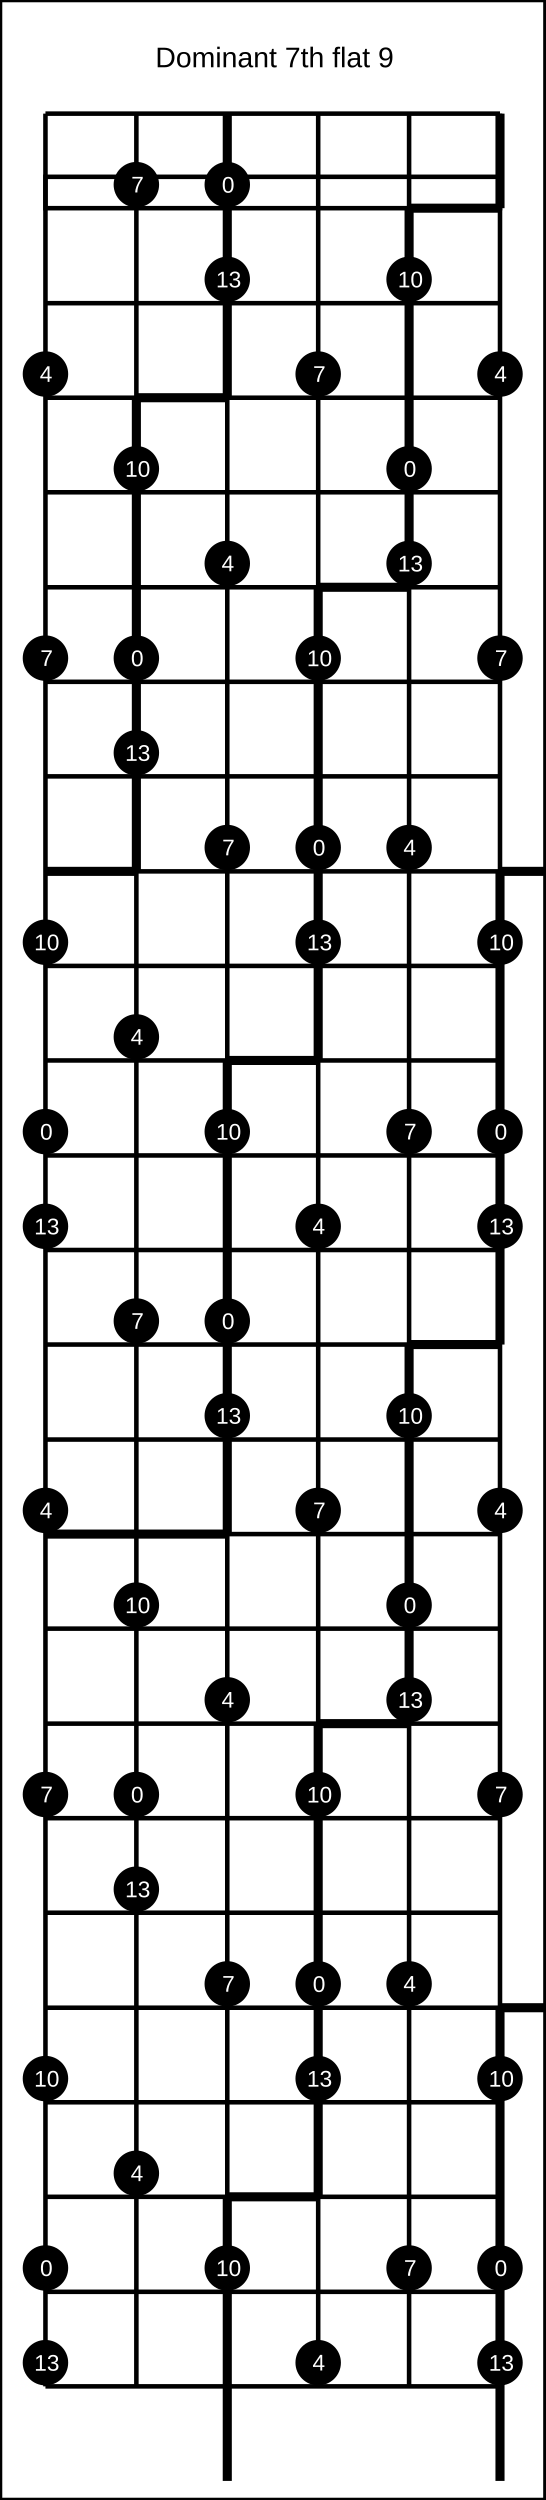
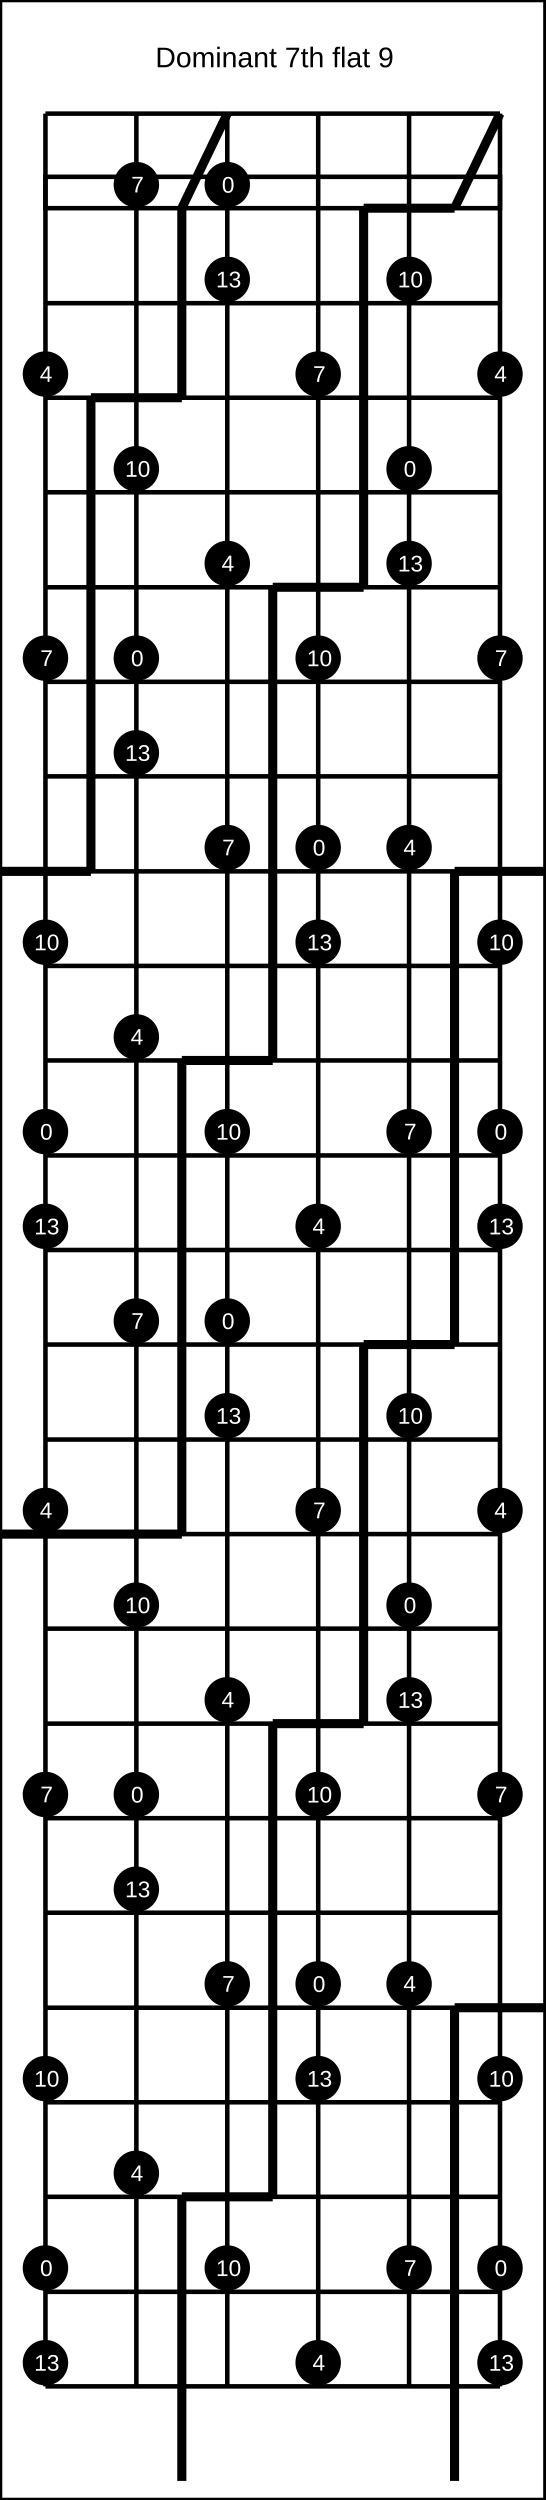
<svg xmlns="http://www.w3.org/2000/svg" xmlns:xlink="http://www.w3.org/1999/xlink" width="240pt" height="1100pt" viewBox="0 0 240 1100" version="1.1">
  <defs>
    <g>
      <symbol overflow="visible" id="glyph0-0">
        <path style="stroke:none;" d="M 1.25 -8.594 L 8.125 -8.594 L 8.125 0 L 1.25 0 Z M 1.719 -8.141 L 1.719 -0.469 L 7.656 -0.469 L 7.656 -8.141 Z M 1.719 -8.141 " />
      </symbol>
      <symbol overflow="visible" id="glyph0-1">
        <path style="stroke:none;" d="M 8.422 -4.391 C 8.422 -3.504 8.25 -2.727 7.906 -2.062 C 7.562 -1.395 7.07 -0.883 6.438 -0.531 C 5.801 -0.176 5.066 0 4.234 0 L 1.031 0 L 1.031 -8.594 L 3.875 -8.594 C 5.332 -8.594 6.453 -8.227 7.234 -7.5 C 8.023 -6.77 8.422 -5.734 8.422 -4.391 Z M 7.25 -4.391 C 7.25 -5.453 6.957 -6.266 6.375 -6.828 C 5.789 -7.391 4.945 -7.672 3.844 -7.672 L 2.188 -7.672 L 2.188 -0.938 L 4.109 -0.938 C 4.734 -0.938 5.285 -1.07 5.766 -1.344 C 6.242 -1.625 6.609 -2.023 6.859 -2.547 C 7.117 -3.066 7.25 -3.68 7.25 -4.391 Z M 7.25 -4.391 " />
      </symbol>
      <symbol overflow="visible" id="glyph0-2">
        <path style="stroke:none;" d="M 6.422 -3.312 C 6.422 -2.156 6.164 -1.289 5.656 -0.719 C 5.156 -0.156 4.422 0.125 3.453 0.125 C 2.484 0.125 1.754 -0.164 1.266 -0.75 C 0.773 -1.344 0.531 -2.195 0.531 -3.312 C 0.531 -5.582 1.516 -6.719 3.484 -6.719 C 4.492 -6.719 5.234 -6.441 5.703 -5.891 C 6.18 -5.336 6.422 -4.477 6.422 -3.312 Z M 5.281 -3.312 C 5.281 -4.219 5.145 -4.879 4.875 -5.297 C 4.602 -5.711 4.145 -5.922 3.5 -5.922 C 2.863 -5.922 2.398 -5.707 2.109 -5.281 C 1.816 -4.863 1.672 -4.207 1.672 -3.312 C 1.672 -2.438 1.812 -1.781 2.094 -1.344 C 2.383 -0.906 2.832 -0.688 3.438 -0.688 C 4.094 -0.688 4.562 -0.895 4.844 -1.312 C 5.133 -1.738 5.281 -2.406 5.281 -3.312 Z M 5.281 -3.312 " />
      </symbol>
      <symbol overflow="visible" id="glyph0-3">
        <path style="stroke:none;" d="M 4.688 0 L 4.688 -4.188 C 4.688 -4.82 4.598 -5.258 4.422 -5.5 C 4.242 -5.75 3.93 -5.875 3.484 -5.875 C 3.016 -5.875 2.641 -5.691 2.359 -5.328 C 2.086 -4.973 1.953 -4.473 1.953 -3.828 L 1.953 0 L 0.859 0 L 0.859 -5.188 C 0.859 -5.957 0.848 -6.43 0.828 -6.609 L 1.875 -6.609 C 1.875 -6.586 1.875 -6.531 1.875 -6.438 C 1.883 -6.352 1.891 -6.25 1.891 -6.125 C 1.898 -6.008 1.91 -5.789 1.922 -5.469 L 1.938 -5.469 C 2.164 -5.938 2.43 -6.258 2.734 -6.438 C 3.047 -6.625 3.422 -6.719 3.859 -6.719 C 4.359 -6.719 4.754 -6.617 5.047 -6.422 C 5.336 -6.223 5.539 -5.906 5.656 -5.469 L 5.672 -5.469 C 5.898 -5.914 6.176 -6.234 6.5 -6.422 C 6.82 -6.617 7.211 -6.719 7.672 -6.719 C 8.336 -6.719 8.82 -6.535 9.125 -6.172 C 9.438 -5.816 9.594 -5.227 9.594 -4.406 L 9.594 0 L 8.5 0 L 8.5 -4.188 C 8.5 -4.82 8.41 -5.258 8.234 -5.5 C 8.066 -5.75 7.754 -5.875 7.297 -5.875 C 6.816 -5.875 6.441 -5.695 6.172 -5.344 C 5.91 -4.988 5.781 -4.484 5.781 -3.828 L 5.781 0 Z M 4.688 0 " />
      </symbol>
      <symbol overflow="visible" id="glyph0-4">
        <path style="stroke:none;" d="M 0.844 -8.016 L 0.844 -9.062 L 1.938 -9.062 L 1.938 -8.016 Z M 0.844 0 L 0.844 -6.609 L 1.938 -6.609 L 1.938 0 Z M 0.844 0 " />
      </symbol>
      <symbol overflow="visible" id="glyph0-5">
        <path style="stroke:none;" d="M 5.031 0 L 5.031 -4.188 C 5.031 -4.625 4.988 -4.961 4.906 -5.203 C 4.82 -5.441 4.688 -5.613 4.5 -5.719 C 4.312 -5.82 4.035 -5.875 3.672 -5.875 C 3.141 -5.875 2.723 -5.691 2.422 -5.328 C 2.117 -4.973 1.969 -4.473 1.969 -3.828 L 1.969 0 L 0.859 0 L 0.859 -5.188 C 0.859 -5.957 0.848 -6.43 0.828 -6.609 L 1.875 -6.609 C 1.875 -6.586 1.875 -6.531 1.875 -6.438 C 1.883 -6.352 1.891 -6.25 1.891 -6.125 C 1.898 -6.008 1.91 -5.789 1.922 -5.469 L 1.938 -5.469 C 2.188 -5.926 2.477 -6.25 2.812 -6.438 C 3.145 -6.625 3.555 -6.719 4.047 -6.719 C 4.773 -6.719 5.305 -6.535 5.641 -6.172 C 5.973 -5.816 6.141 -5.227 6.141 -4.406 L 6.141 0 Z M 5.031 0 " />
      </symbol>
      <symbol overflow="visible" id="glyph0-6">
        <path style="stroke:none;" d="M 2.531 0.125 C 1.863 0.125 1.363 -0.047 1.031 -0.391 C 0.695 -0.742 0.531 -1.227 0.531 -1.844 C 0.531 -2.531 0.754 -3.055 1.203 -3.422 C 1.648 -3.785 2.375 -3.977 3.375 -4 L 4.859 -4.031 L 4.859 -4.391 C 4.859 -4.922 4.742 -5.301 4.516 -5.531 C 4.297 -5.77 3.941 -5.891 3.453 -5.891 C 2.953 -5.891 2.586 -5.805 2.359 -5.641 C 2.141 -5.473 2.008 -5.207 1.969 -4.844 L 0.828 -4.938 C 1.016 -6.125 1.895 -6.719 3.469 -6.719 C 4.301 -6.719 4.926 -6.523 5.344 -6.141 C 5.758 -5.766 5.969 -5.219 5.969 -4.5 L 5.969 -1.656 C 5.969 -1.332 6.008 -1.086 6.094 -0.922 C 6.188 -0.754 6.352 -0.672 6.594 -0.672 C 6.695 -0.672 6.816 -0.688 6.953 -0.719 L 6.953 -0.031 C 6.672 0.031 6.391 0.062 6.109 0.062 C 5.703 0.062 5.406 -0.039 5.219 -0.25 C 5.031 -0.469 4.926 -0.805 4.906 -1.266 L 4.859 -1.266 C 4.578 -0.754 4.25 -0.395 3.875 -0.188 C 3.508 0.02 3.062 0.125 2.531 0.125 Z M 2.781 -0.703 C 3.176 -0.703 3.531 -0.789 3.844 -0.969 C 4.164 -1.156 4.414 -1.406 4.594 -1.719 C 4.77 -2.039 4.859 -2.375 4.859 -2.719 L 4.859 -3.266 L 3.656 -3.234 C 3.145 -3.223 2.754 -3.172 2.484 -3.078 C 2.223 -2.984 2.02 -2.832 1.875 -2.625 C 1.727 -2.414 1.656 -2.148 1.656 -1.828 C 1.656 -1.461 1.75 -1.18 1.938 -0.984 C 2.133 -0.797 2.414 -0.703 2.781 -0.703 Z M 2.781 -0.703 " />
      </symbol>
      <symbol overflow="visible" id="glyph0-7">
        <path style="stroke:none;" d="M 3.375 -0.047 C 3.02 0.047 2.648 0.094 2.266 0.094 C 1.391 0.094 0.953 -0.398 0.953 -1.391 L 0.953 -5.797 L 0.188 -5.797 L 0.188 -6.609 L 1 -6.609 L 1.312 -8.078 L 2.047 -8.078 L 2.047 -6.609 L 3.266 -6.609 L 3.266 -5.797 L 2.047 -5.797 L 2.047 -1.641 C 2.047 -1.316 2.098 -1.094 2.203 -0.969 C 2.305 -0.844 2.488 -0.781 2.75 -0.781 C 2.895 -0.781 3.102 -0.805 3.375 -0.859 Z M 3.375 -0.047 " />
      </symbol>
      <symbol overflow="visible" id="glyph0-8">
        <path style="stroke:none;" d="" />
      </symbol>
      <symbol overflow="visible" id="glyph0-9">
        <path style="stroke:none;" d="M 6.328 -7.703 C 5.441 -6.359 4.816 -5.305 4.453 -4.547 C 4.098 -3.785 3.828 -3.035 3.641 -2.297 C 3.461 -1.555 3.375 -0.789 3.375 0 L 2.234 0 C 2.234 -1.094 2.461 -2.25 2.922 -3.469 C 3.391 -4.688 4.172 -6.086 5.266 -7.672 L 0.641 -7.672 L 0.641 -8.594 L 6.328 -8.594 Z M 6.328 -7.703 " />
      </symbol>
      <symbol overflow="visible" id="glyph0-10">
        <path style="stroke:none;" d="M 1.938 -5.469 C 2.164 -5.906 2.445 -6.223 2.781 -6.422 C 3.113 -6.617 3.535 -6.719 4.047 -6.719 C 4.766 -6.719 5.289 -6.539 5.625 -6.188 C 5.969 -5.832 6.141 -5.238 6.141 -4.406 L 6.141 0 L 5.031 0 L 5.031 -4.188 C 5.031 -4.656 4.988 -5 4.906 -5.219 C 4.82 -5.445 4.68 -5.613 4.484 -5.719 C 4.285 -5.82 4.016 -5.875 3.672 -5.875 C 3.16 -5.875 2.75 -5.691 2.438 -5.328 C 2.125 -4.973 1.969 -4.492 1.969 -3.891 L 1.969 0 L 0.859 0 L 0.859 -9.062 L 1.969 -9.062 L 1.969 -6.703 C 1.969 -6.453 1.957 -6.191 1.938 -5.922 C 1.926 -5.66 1.922 -5.508 1.922 -5.469 Z M 1.938 -5.469 " />
      </symbol>
      <symbol overflow="visible" id="glyph0-11">
        <path style="stroke:none;" d="M 2.203 -5.797 L 2.203 0 L 1.109 0 L 1.109 -5.797 L 0.172 -5.797 L 0.172 -6.609 L 1.109 -6.609 L 1.109 -7.344 C 1.109 -7.945 1.238 -8.379 1.5 -8.641 C 1.758 -8.91 2.164 -9.047 2.719 -9.047 C 3.02 -9.047 3.273 -9.02 3.484 -8.969 L 3.484 -8.141 C 3.305 -8.172 3.145 -8.188 3 -8.188 C 2.719 -8.188 2.516 -8.113 2.391 -7.969 C 2.266 -7.82 2.203 -7.566 2.203 -7.203 L 2.203 -6.609 L 3.484 -6.609 L 3.484 -5.797 Z M 2.203 -5.797 " />
      </symbol>
      <symbol overflow="visible" id="glyph0-12">
        <path style="stroke:none;" d="M 0.844 0 L 0.844 -9.062 L 1.938 -9.062 L 1.938 0 Z M 0.844 0 " />
      </symbol>
      <symbol overflow="visible" id="glyph0-13">
        <path style="stroke:none;" d="M 6.359 -4.469 C 6.359 -3 6.086 -1.863 5.547 -1.062 C 5.016 -0.27 4.25 0.125 3.25 0.125 C 2.57 0.125 2.031 -0.016 1.625 -0.297 C 1.227 -0.578 0.941 -1.035 0.766 -1.672 L 1.812 -1.844 C 2.031 -1.125 2.516 -0.766 3.266 -0.766 C 3.898 -0.766 4.391 -1.055 4.734 -1.641 C 5.078 -2.223 5.258 -3.062 5.281 -4.156 C 5.113 -3.781 4.832 -3.484 4.438 -3.266 C 4.039 -3.047 3.609 -2.938 3.141 -2.938 C 2.367 -2.938 1.75 -3.195 1.281 -3.719 C 0.82 -4.25 0.594 -4.953 0.594 -5.828 C 0.594 -6.734 0.844 -7.441 1.344 -7.953 C 1.844 -8.473 2.547 -8.734 3.453 -8.734 C 4.41 -8.734 5.133 -8.379 5.625 -7.672 C 6.113 -6.961 6.359 -5.895 6.359 -4.469 Z M 5.156 -5.531 C 5.156 -6.227 5 -6.785 4.688 -7.203 C 4.375 -7.629 3.945 -7.844 3.406 -7.844 C 2.883 -7.844 2.469 -7.66 2.156 -7.297 C 1.852 -6.93 1.703 -6.441 1.703 -5.828 C 1.703 -5.203 1.852 -4.707 2.156 -4.344 C 2.469 -3.977 2.883 -3.797 3.406 -3.797 C 3.719 -3.797 4.008 -3.867 4.281 -4.016 C 4.551 -4.16 4.766 -4.363 4.922 -4.625 C 5.078 -4.895 5.156 -5.195 5.156 -5.531 Z M 5.156 -5.531 " />
      </symbol>
      <symbol overflow="visible" id="glyph1-0">
        <path style="stroke:none;" d="M 1 -6.875 L 6.5 -6.875 L 6.5 0 L 1 0 Z M 1.375 -6.516 L 1.375 -0.375 L 6.125 -0.375 L 6.125 -6.516 Z M 1.375 -6.516 " />
      </symbol>
      <symbol overflow="visible" id="glyph1-1">
        <path style="stroke:none;" d="M 5.172 -3.438 C 5.172 -2.289 4.969 -1.414 4.562 -0.812 C 4.156 -0.207 3.555 0.094 2.766 0.094 C 1.973 0.094 1.379 -0.203 0.984 -0.797 C 0.586 -1.398 0.391 -2.281 0.391 -3.438 C 0.391 -4.625 0.582 -5.508 0.969 -6.094 C 1.352 -6.688 1.961 -6.984 2.797 -6.984 C 3.609 -6.984 4.207 -6.688 4.594 -6.094 C 4.977 -5.5 5.172 -4.613 5.172 -3.438 Z M 4.281 -3.438 C 4.281 -4.438 4.164 -5.156 3.938 -5.594 C 3.707 -6.039 3.328 -6.266 2.797 -6.266 C 2.254 -6.266 1.863 -6.047 1.625 -5.609 C 1.395 -5.172 1.281 -4.445 1.281 -3.438 C 1.281 -2.469 1.398 -1.754 1.641 -1.297 C 1.879 -0.848 2.258 -0.625 2.781 -0.625 C 3.301 -0.625 3.68 -0.852 3.922 -1.312 C 4.16 -1.77 4.281 -2.477 4.281 -3.438 Z M 4.281 -3.438 " />
      </symbol>
      <symbol overflow="visible" id="glyph1-2">
        <path style="stroke:none;" d="M 4.297 -1.562 L 4.297 0 L 3.469 0 L 3.469 -1.562 L 0.234 -1.562 L 0.234 -2.234 L 3.375 -6.875 L 4.297 -6.875 L 4.297 -2.25 L 5.266 -2.25 L 5.266 -1.562 Z M 3.469 -5.891 C 3.469 -5.867 3.422 -5.781 3.328 -5.625 C 3.242 -5.477 3.18 -5.375 3.141 -5.312 L 1.375 -2.703 L 1.125 -2.344 L 1.047 -2.25 L 3.469 -2.25 Z M 3.469 -5.891 " />
      </symbol>
      <symbol overflow="visible" id="glyph1-3">
        <path style="stroke:none;" d="M 5.062 -6.172 C 4.352 -5.098 3.852 -4.254 3.562 -3.641 C 3.281 -3.035 3.066 -2.438 2.922 -1.844 C 2.773 -1.25 2.703 -0.633 2.703 0 L 1.781 0 C 1.781 -0.875 1.969 -1.797 2.344 -2.766 C 2.719 -3.742 3.336 -4.867 4.203 -6.141 L 0.516 -6.141 L 0.516 -6.875 L 5.062 -6.875 Z M 5.062 -6.172 " />
      </symbol>
      <symbol overflow="visible" id="glyph1-4">
        <path style="stroke:none;" d="M 0.766 0 L 0.766 -0.75 L 2.516 -0.75 L 2.516 -6.047 L 0.969 -4.938 L 0.969 -5.766 L 2.594 -6.875 L 3.406 -6.875 L 3.406 -0.75 L 5.078 -0.75 L 5.078 0 Z M 0.766 0 " />
      </symbol>
      <symbol overflow="visible" id="glyph1-5">
        <path style="stroke:none;" d="M 5.125 -1.906 C 5.125 -1.27 4.922 -0.773 4.516 -0.422 C 4.109 -0.078 3.531 0.094 2.781 0.094 C 2.094 0.094 1.539 -0.062 1.125 -0.375 C 0.707 -0.688 0.457 -1.148 0.375 -1.766 L 1.297 -1.844 C 1.41 -1.031 1.906 -0.625 2.781 -0.625 C 3.227 -0.625 3.578 -0.734 3.828 -0.953 C 4.078 -1.172 4.203 -1.492 4.203 -1.922 C 4.203 -2.297 4.055 -2.586 3.766 -2.797 C 3.484 -3.016 3.07 -3.125 2.531 -3.125 L 2.031 -3.125 L 2.031 -3.875 L 2.516 -3.875 C 2.992 -3.875 3.363 -3.977 3.625 -4.188 C 3.895 -4.406 4.031 -4.695 4.031 -5.062 C 4.031 -5.438 3.922 -5.727 3.703 -5.938 C 3.484 -6.156 3.16 -6.266 2.734 -6.266 C 2.348 -6.266 2.035 -6.164 1.797 -5.969 C 1.555 -5.77 1.414 -5.488 1.375 -5.125 L 0.5 -5.188 C 0.562 -5.75 0.789 -6.188 1.188 -6.5 C 1.594 -6.82 2.113 -6.984 2.75 -6.984 C 3.438 -6.984 3.973 -6.82 4.359 -6.5 C 4.742 -6.176 4.938 -5.727 4.938 -5.156 C 4.938 -4.719 4.812 -4.359 4.562 -4.078 C 4.312 -3.805 3.953 -3.625 3.484 -3.531 L 3.484 -3.516 C 4.004 -3.453 4.406 -3.273 4.688 -2.984 C 4.977 -2.703 5.125 -2.344 5.125 -1.906 Z M 5.125 -1.906 " />
      </symbol>
    </g>
  </defs>
  <g id="surface76">
    <path style="fill:none;stroke-width:0.01;stroke-linecap:butt;stroke-linejoin:miter;stroke:rgb(0%,0%,0%);stroke-opacity:1;stroke-miterlimit:10;" d="M 0 0 L 1.2 0 L 1.2 5.5 L 0 5.5 Z M 0 0 " transform="matrix(200,0,0,200,0,0)" />
    <g style="fill:rgb(0%,0%,0%);fill-opacity:1;">
      <use xlink:href="#glyph0-1" x="68.348" y="29.59" />
      <use xlink:href="#glyph0-2" x="77.375" y="29.59" />
      <use xlink:href="#glyph0-3" x="84.327" y="29.59" />
      <use xlink:href="#glyph0-4" x="94.739" y="29.59" />
      <use xlink:href="#glyph0-5" x="97.516" y="29.59" />
      <use xlink:href="#glyph0-6" x="104.468" y="29.59" />
      <use xlink:href="#glyph0-5" x="111.42" y="29.59" />
      <use xlink:href="#glyph0-7" x="118.372" y="29.59" />
      <use xlink:href="#glyph0-8" x="121.845" y="29.59" />
      <use xlink:href="#glyph0-9" x="125.318" y="29.59" />
      <use xlink:href="#glyph0-7" x="132.27" y="29.59" />
      <use xlink:href="#glyph0-10" x="135.743" y="29.59" />
      <use xlink:href="#glyph0-8" x="142.695" y="29.59" />
      <use xlink:href="#glyph0-11" x="146.167" y="29.59" />
      <use xlink:href="#glyph0-12" x="149.64" y="29.59" />
      <use xlink:href="#glyph0-6" x="152.417" y="29.59" />
      <use xlink:href="#glyph0-7" x="159.369" y="29.59" />
      <use xlink:href="#glyph0-8" x="162.842" y="29.59" />
      <use xlink:href="#glyph0-13" x="166.315" y="29.59" />
    </g>
    <path style="fill:none;stroke-width:0.01;stroke-linecap:butt;stroke-linejoin:miter;stroke:rgb(100%,100%,100%);stroke-opacity:1;stroke-miterlimit:10;" d="M 0 0 L 1 0 L 1 5 L 0 5 Z M 0 0 " transform="matrix(200,0,0,200,20,50)" />
    <path style="fill:none;stroke-width:0.01;stroke-linecap:butt;stroke-linejoin:miter;stroke:rgb(0%,0%,0%);stroke-opacity:1;stroke-miterlimit:10;" d="M 0 0.139 L 1 0.139 L 1 0.208 L 0 0.208 Z M 0 0 L 1 0 M 0 0.208 L 1 0.208 M 0 0.417 L 1 0.417 M 0 0.625 L 1 0.625 M 0 0.833 L 1 0.833 M 0 1.042 L 1 1.042 M 0 1.25 L 1 1.25 M 0 1.458 L 1 1.458 M 0 1.667 L 1 1.667 M 0 1.875 L 1 1.875 M 0 2.083 L 1 2.083 M 0 2.292 L 1 2.292 M 0 2.5 L 1 2.5 M 0 2.708 L 1 2.708 M 0 2.917 L 1 2.917 M 0 3.125 L 1 3.125 M 0 3.333 L 1 3.333 M 0 3.542 L 1 3.542 M 0 3.75 L 1 3.75 M 0 3.958 L 1 3.958 M 0 4.167 L 1 4.167 M 0 4.375 L 1 4.375 M 0 4.583 L 1 4.583 M 0 4.792 L 1 4.792 M 0 5 L 1 5 " transform="matrix(200,0,0,200,20,50)" />
    <path style="fill:none;stroke-width:0.01;stroke-linecap:butt;stroke-linejoin:miter;stroke:rgb(0%,0%,0%);stroke-opacity:1;stroke-miterlimit:10;" d="M 0 0 L 0 5 M 0.2 0 L 0.2 5 M 0.4 0 L 0.4 5 M 0.6 0 L 0.6 5 M 0.8 0 L 0.8 5 M 1 0 L 1 5 " transform="matrix(200,0,0,200,20,50)" />
-     <path style="fill:none;stroke-width:0.02;stroke-linecap:butt;stroke-linejoin:miter;stroke:rgb(0%,0%,0%);stroke-opacity:1;stroke-miterlimit:10;" d="M 0.4 0 L 0.4 0.208 M 0.4 0.208 L 0.4 0.417 M 0.4 0.417 L 0.4 0.625 M 0.4 0.625 L 0.2 0.625 M 0.2 0.625 L 0.2 0.833 M 0.2 0.833 L 0.2 1.042 M 0.2 1.042 L 0.2 1.25 M 0.2 1.25 L 0.2 1.458 M 0.2 1.458 L 0.2 1.667 M 0.2 1.667 L 0 1.667 M 0 1.667 " transform="matrix(200,0,0,200,20,50)" />
-     <path style="fill:none;stroke-width:0.02;stroke-linecap:butt;stroke-linejoin:miter;stroke:rgb(0%,0%,0%);stroke-opacity:1;stroke-miterlimit:10;" d="M 1 0 L 1 0.208 M 1 0.208 L 0.8 0.208 M 0.8 0.208 L 0.8 1.042 M 0.8 1.042 L 0.6 1.042 M 0.6 1.042 L 0.6 2.083 M 0.6 2.083 L 0.4 2.083 M 0.4 2.083 L 0.4 3.125 M 0.4 3.125 L 0.2 3.125 M 0.2 3.125 L 0 3.125 M 0 3.125 " transform="matrix(200,0,0,200,20,50)" />
-     <path style="fill:none;stroke-width:0.02;stroke-linecap:butt;stroke-linejoin:miter;stroke:rgb(0%,0%,0%);stroke-opacity:1;stroke-miterlimit:10;" d="M 1.2 1.667 L 1 1.667 M 1 1.667 L 1 2.708 M 1 2.708 L 0.8 2.708 M 0.8 2.708 L 0.8 3.542 M 0.8 3.542 L 0.6 3.542 M 0.6 3.542 L 0.6 4.583 M 0.6 4.583 L 0.4 4.583 M 0.4 4.583 L 0.4 5.208 M 0.4 5.208 " transform="matrix(200,0,0,200,20,50)" />
-     <path style="fill:none;stroke-width:0.02;stroke-linecap:butt;stroke-linejoin:miter;stroke:rgb(0%,0%,0%);stroke-opacity:1;stroke-miterlimit:10;" d="M 1.2 4.167 L 1 4.167 M 1 4.167 L 1 5.208 M 1 5.208 " transform="matrix(200,0,0,200,20,50)" />
+     <path style="fill:none;stroke-width:0.02;stroke-linecap:butt;stroke-linejoin:miter;stroke:rgb(0%,0%,0%);stroke-opacity:1;stroke-miterlimit:10;" d="M 0.4 0 L 0.3 0.208 M 0.3 0.208 L 0.3 0.417 M 0.3 0.417 L 0.3 0.625 M 0.3 0.625 L 0.1 0.625 M 0.1 0.625 L 0.1 0.833 M 0.1 0.833 L 0.1 1.042 M 0.1 1.042 L 0.1 1.25 M 0.1 1.25 L 0.1 1.458 M 0.1 1.458 L 0.1 1.667 M 0.1 1.667 L -0.1 1.667 M -0.1 1.667 " transform="matrix(200,0,0,200,20,50)" />
+     <path style="fill:none;stroke-width:0.02;stroke-linecap:butt;stroke-linejoin:miter;stroke:rgb(0%,0%,0%);stroke-opacity:1;stroke-miterlimit:10;" d="M 1 0 L 0.9 0.208 M 0.9 0.208 L 0.7 0.208 M 0.7 0.208 L 0.7 1.042 M 0.7 1.042 L 0.5 1.042 M 0.5 1.042 L 0.5 2.083 M 0.5 2.083 L 0.3 2.083 M 0.3 2.083 L 0.3 3.125 M 0.3 3.125 L 0.1 3.125 M 0.1 3.125 L -0.1 3.125 M -0.1 3.125 " transform="matrix(200,0,0,200,20,50)" />
+     <path style="fill:none;stroke-width:0.02;stroke-linecap:butt;stroke-linejoin:miter;stroke:rgb(0%,0%,0%);stroke-opacity:1;stroke-miterlimit:10;" d="M 1.2 1.667 L 0.9 1.667 M 0.9 1.667 L 0.9 2.708 M 0.9 2.708 L 0.7 2.708 M 0.7 2.708 L 0.7 3.542 M 0.7 3.542 L 0.5 3.542 M 0.5 3.542 L 0.5 4.583 M 0.5 4.583 L 0.3 4.583 M 0.3 4.583 L 0.3 5.208 M 0.3 5.208 " transform="matrix(200,0,0,200,20,50)" />
+     <path style="fill:none;stroke-width:0.02;stroke-linecap:butt;stroke-linejoin:miter;stroke:rgb(0%,0%,0%);stroke-opacity:1;stroke-miterlimit:10;" d="M 1.2 4.167 L 0.9 4.167 M 0.9 4.167 L 0.9 5.208 M 0.9 5.208 " transform="matrix(200,0,0,200,20,50)" />
    <path style=" stroke:none;fill-rule:nonzero;fill:rgb(0%,0%,0%);fill-opacity:1;" d="M 30 497.918 C 30 503.441 25.523 507.918 20 507.918 C 14.477 507.918 10 503.441 10 497.918 C 10 492.395 14.477 487.918 20 487.918 C 25.523 487.918 30 492.395 30 497.918 " />
    <g style="fill:rgb(100%,100%,100%);fill-opacity:1;">
      <use xlink:href="#glyph1-1" x="17.609" y="501.457" />
    </g>
    <path style=" stroke:none;fill-rule:nonzero;fill:rgb(0%,0%,0%);fill-opacity:1;" d="M 23.172 501.457 L 30 997.918 C 30 1003.441 25.523 1007.918 20 1007.918 C 14.477 1007.918 10 1003.441 10 997.918 C 10 992.395 14.477 987.918 20 987.918 C 25.523 987.918 30 992.395 30 997.918 " />
    <g style="fill:rgb(100%,100%,100%);fill-opacity:1;">
      <use xlink:href="#glyph1-1" x="17.609" y="1001.457" />
    </g>
    <path style=" stroke:none;fill-rule:nonzero;fill:rgb(0%,0%,0%);fill-opacity:1;" d="M 23.172 1001.457 L 70 289.582 C 70 295.105 65.523 299.582 60 299.582 C 54.477 299.582 50 295.105 50 289.582 C 50 284.059 54.477 279.582 60 279.582 C 65.523 279.582 70 284.059 70 289.582 " />
    <g style="fill:rgb(100%,100%,100%);fill-opacity:1;">
      <use xlink:href="#glyph1-1" x="57.609" y="293.125" />
    </g>
    <path style=" stroke:none;fill-rule:nonzero;fill:rgb(0%,0%,0%);fill-opacity:1;" d="M 63.172 293.125 L 70 789.582 C 70 795.105 65.523 799.582 60 799.582 C 54.477 799.582 50 795.105 50 789.582 C 50 784.059 54.477 779.582 60 779.582 C 65.523 779.582 70 784.059 70 789.582 " />
    <g style="fill:rgb(100%,100%,100%);fill-opacity:1;">
      <use xlink:href="#glyph1-1" x="57.609" y="793.125" />
    </g>
    <path style=" stroke:none;fill-rule:nonzero;fill:rgb(0%,0%,0%);fill-opacity:1;" d="M 63.172 793.125 L 110 81.25 C 110 86.773 105.523 91.25 100 91.25 C 94.477 91.25 90 86.773 90 81.25 C 90 75.727 94.477 71.25 100 71.25 C 105.523 71.25 110 75.727 110 81.25 " />
    <g style="fill:rgb(100%,100%,100%);fill-opacity:1;">
      <use xlink:href="#glyph1-1" x="97.609" y="84.789" />
    </g>
    <path style=" stroke:none;fill-rule:nonzero;fill:rgb(0%,0%,0%);fill-opacity:1;" d="M 103.172 84.789 L 110 581.25 C 110 586.773 105.523 591.25 100 591.25 C 94.477 591.25 90 586.773 90 581.25 C 90 575.727 94.477 571.25 100 571.25 C 105.523 571.25 110 575.727 110 581.25 " />
    <g style="fill:rgb(100%,100%,100%);fill-opacity:1;">
      <use xlink:href="#glyph1-1" x="97.609" y="584.789" />
    </g>
    <path style=" stroke:none;fill-rule:nonzero;fill:rgb(0%,0%,0%);fill-opacity:1;" d="M 103.172 584.789 L 150 372.918 C 150 378.441 145.523 382.918 140 382.918 C 134.477 382.918 130 378.441 130 372.918 C 130 367.395 134.477 362.918 140 362.918 C 145.523 362.918 150 367.395 150 372.918 " />
    <g style="fill:rgb(100%,100%,100%);fill-opacity:1;">
      <use xlink:href="#glyph1-1" x="137.609" y="376.457" />
    </g>
    <path style=" stroke:none;fill-rule:nonzero;fill:rgb(0%,0%,0%);fill-opacity:1;" d="M 143.172 376.457 L 150 872.918 C 150 878.441 145.523 882.918 140 882.918 C 134.477 882.918 130 878.441 130 872.918 C 130 867.395 134.477 862.918 140 862.918 C 145.523 862.918 150 867.395 150 872.918 " />
    <g style="fill:rgb(100%,100%,100%);fill-opacity:1;">
      <use xlink:href="#glyph1-1" x="137.609" y="876.457" />
    </g>
    <path style=" stroke:none;fill-rule:nonzero;fill:rgb(0%,0%,0%);fill-opacity:1;" d="M 143.172 876.457 L 190 206.25 C 190 211.773 185.523 216.25 180 216.25 C 174.477 216.25 170 211.773 170 206.25 C 170 200.727 174.477 196.25 180 196.25 C 185.523 196.25 190 200.727 190 206.25 " />
    <g style="fill:rgb(100%,100%,100%);fill-opacity:1;">
      <use xlink:href="#glyph1-1" x="177.609" y="209.789" />
    </g>
    <path style=" stroke:none;fill-rule:nonzero;fill:rgb(0%,0%,0%);fill-opacity:1;" d="M 183.172 209.789 L 190 706.25 C 190 711.773 185.523 716.25 180 716.25 C 174.477 716.25 170 711.773 170 706.25 C 170 700.727 174.477 696.25 180 696.25 C 185.523 696.25 190 700.727 190 706.25 " />
    <g style="fill:rgb(100%,100%,100%);fill-opacity:1;">
      <use xlink:href="#glyph1-1" x="177.609" y="709.789" />
    </g>
    <path style=" stroke:none;fill-rule:nonzero;fill:rgb(0%,0%,0%);fill-opacity:1;" d="M 183.172 709.789 L 230 497.918 C 230 503.441 225.523 507.918 220 507.918 C 214.477 507.918 210 503.441 210 497.918 C 210 492.395 214.477 487.918 220 487.918 C 225.523 487.918 230 492.395 230 497.918 " />
    <g style="fill:rgb(100%,100%,100%);fill-opacity:1;">
      <use xlink:href="#glyph1-1" x="217.609" y="501.457" />
    </g>
    <path style=" stroke:none;fill-rule:nonzero;fill:rgb(0%,0%,0%);fill-opacity:1;" d="M 223.172 501.457 L 230 997.918 C 230 1003.441 225.523 1007.918 220 1007.918 C 214.477 1007.918 210 1003.441 210 997.918 C 210 992.395 214.477 987.918 220 987.918 C 225.523 987.918 230 992.395 230 997.918 " />
    <g style="fill:rgb(100%,100%,100%);fill-opacity:1;">
      <use xlink:href="#glyph1-1" x="217.609" y="1001.457" />
    </g>
    <path style=" stroke:none;fill-rule:nonzero;fill:rgb(0%,0%,0%);fill-opacity:1;" d="M 223.172 1001.457 L 30 164.582 C 30 170.105 25.523 174.582 20 174.582 C 14.477 174.582 10 170.105 10 164.582 C 10 159.059 14.477 154.582 20 154.582 C 25.523 154.582 30 159.059 30 164.582 " />
    <g style="fill:rgb(100%,100%,100%);fill-opacity:1;">
      <use xlink:href="#glyph1-2" x="17.48" y="168.023" />
    </g>
    <path style=" stroke:none;fill-rule:nonzero;fill:rgb(0%,0%,0%);fill-opacity:1;" d="M 23.043 168.023 L 30 664.582 C 30 670.105 25.523 674.582 20 674.582 C 14.477 674.582 10 670.105 10 664.582 C 10 659.059 14.477 654.582 20 654.582 C 25.523 654.582 30 659.059 30 664.582 " />
    <g style="fill:rgb(100%,100%,100%);fill-opacity:1;">
      <use xlink:href="#glyph1-2" x="17.48" y="668.023" />
    </g>
    <path style=" stroke:none;fill-rule:nonzero;fill:rgb(0%,0%,0%);fill-opacity:1;" d="M 23.043 668.023 L 70 456.25 C 70 461.773 65.523 466.25 60 466.25 C 54.477 466.25 50 461.773 50 456.25 C 50 450.727 54.477 446.25 60 446.25 C 65.523 446.25 70 450.727 70 456.25 " />
    <g style="fill:rgb(100%,100%,100%);fill-opacity:1;">
      <use xlink:href="#glyph1-2" x="57.48" y="459.691" />
    </g>
    <path style=" stroke:none;fill-rule:nonzero;fill:rgb(0%,0%,0%);fill-opacity:1;" d="M 63.043 459.691 L 70 956.25 C 70 961.773 65.523 966.25 60 966.25 C 54.477 966.25 50 961.773 50 956.25 C 50 950.727 54.477 946.25 60 946.25 C 65.523 946.25 70 950.727 70 956.25 " />
    <g style="fill:rgb(100%,100%,100%);fill-opacity:1;">
      <use xlink:href="#glyph1-2" x="57.48" y="959.691" />
    </g>
    <path style=" stroke:none;fill-rule:nonzero;fill:rgb(0%,0%,0%);fill-opacity:1;" d="M 63.043 959.691 L 110 247.918 C 110 253.441 105.523 257.918 100 257.918 C 94.477 257.918 90 253.441 90 247.918 C 90 242.395 94.477 237.918 100 237.918 C 105.523 237.918 110 242.395 110 247.918 " />
    <g style="fill:rgb(100%,100%,100%);fill-opacity:1;">
      <use xlink:href="#glyph1-2" x="97.48" y="251.355" />
    </g>
    <path style=" stroke:none;fill-rule:nonzero;fill:rgb(0%,0%,0%);fill-opacity:1;" d="M 103.043 251.355 L 110 747.918 C 110 753.441 105.523 757.918 100 757.918 C 94.477 757.918 90 753.441 90 747.918 C 90 742.395 94.477 737.918 100 737.918 C 105.523 737.918 110 742.395 110 747.918 " />
    <g style="fill:rgb(100%,100%,100%);fill-opacity:1;">
      <use xlink:href="#glyph1-2" x="97.48" y="751.355" />
    </g>
    <path style=" stroke:none;fill-rule:nonzero;fill:rgb(0%,0%,0%);fill-opacity:1;" d="M 103.043 751.355 L 150 539.582 C 150 545.105 145.523 549.582 140 549.582 C 134.477 549.582 130 545.105 130 539.582 C 130 534.059 134.477 529.582 140 529.582 C 145.523 529.582 150 534.059 150 539.582 " />
    <g style="fill:rgb(100%,100%,100%);fill-opacity:1;">
      <use xlink:href="#glyph1-2" x="137.48" y="543.023" />
    </g>
    <path style=" stroke:none;fill-rule:nonzero;fill:rgb(0%,0%,0%);fill-opacity:1;" d="M 143.043 543.023 L 150 1039.582 C 150 1045.105 145.523 1049.582 140 1049.582 C 134.477 1049.582 130 1045.105 130 1039.582 C 130 1034.059 134.477 1029.582 140 1029.582 C 145.523 1029.582 150 1034.059 150 1039.582 " />
    <g style="fill:rgb(100%,100%,100%);fill-opacity:1;">
      <use xlink:href="#glyph1-2" x="137.48" y="1043.023" />
    </g>
    <path style=" stroke:none;fill-rule:nonzero;fill:rgb(0%,0%,0%);fill-opacity:1;" d="M 143.043 1043.023 L 190 372.918 C 190 378.441 185.523 382.918 180 382.918 C 174.477 382.918 170 378.441 170 372.918 C 170 367.395 174.477 362.918 180 362.918 C 185.523 362.918 190 367.395 190 372.918 " />
    <g style="fill:rgb(100%,100%,100%);fill-opacity:1;">
      <use xlink:href="#glyph1-2" x="177.48" y="376.355" />
    </g>
    <path style=" stroke:none;fill-rule:nonzero;fill:rgb(0%,0%,0%);fill-opacity:1;" d="M 183.043 376.355 L 190 872.918 C 190 878.441 185.523 882.918 180 882.918 C 174.477 882.918 170 878.441 170 872.918 C 170 867.395 174.477 862.918 180 862.918 C 185.523 862.918 190 867.395 190 872.918 " />
    <g style="fill:rgb(100%,100%,100%);fill-opacity:1;">
      <use xlink:href="#glyph1-2" x="177.48" y="876.355" />
    </g>
    <path style=" stroke:none;fill-rule:nonzero;fill:rgb(0%,0%,0%);fill-opacity:1;" d="M 183.043 876.355 L 230 164.582 C 230 170.105 225.523 174.582 220 174.582 C 214.477 174.582 210 170.105 210 164.582 C 210 159.059 214.477 154.582 220 154.582 C 225.523 154.582 230 159.059 230 164.582 " />
    <g style="fill:rgb(100%,100%,100%);fill-opacity:1;">
      <use xlink:href="#glyph1-2" x="217.48" y="168.023" />
    </g>
    <path style=" stroke:none;fill-rule:nonzero;fill:rgb(0%,0%,0%);fill-opacity:1;" d="M 223.043 168.023 L 230 664.582 C 230 670.105 225.523 674.582 220 674.582 C 214.477 674.582 210 670.105 210 664.582 C 210 659.059 214.477 654.582 220 654.582 C 225.523 654.582 230 659.059 230 664.582 " />
    <g style="fill:rgb(100%,100%,100%);fill-opacity:1;">
      <use xlink:href="#glyph1-2" x="217.48" y="668.023" />
    </g>
    <path style=" stroke:none;fill-rule:nonzero;fill:rgb(0%,0%,0%);fill-opacity:1;" d="M 223.043 668.023 L 30 289.582 C 30 295.105 25.523 299.582 20 299.582 C 14.477 299.582 10 295.105 10 289.582 C 10 284.059 14.477 279.582 20 279.582 C 25.523 279.582 30 284.059 30 289.582 " />
    <g style="fill:rgb(100%,100%,100%);fill-opacity:1;">
      <use xlink:href="#glyph1-3" x="17.727" y="293.023" />
    </g>
    <path style=" stroke:none;fill-rule:nonzero;fill:rgb(0%,0%,0%);fill-opacity:1;" d="M 23.289 293.023 L 30 789.582 C 30 795.105 25.523 799.582 20 799.582 C 14.477 799.582 10 795.105 10 789.582 C 10 784.059 14.477 779.582 20 779.582 C 25.523 779.582 30 784.059 30 789.582 " />
    <g style="fill:rgb(100%,100%,100%);fill-opacity:1;">
      <use xlink:href="#glyph1-3" x="17.727" y="793.023" />
    </g>
    <path style=" stroke:none;fill-rule:nonzero;fill:rgb(0%,0%,0%);fill-opacity:1;" d="M 23.289 793.023 L 70 81.25 C 70 86.773 65.523 91.25 60 91.25 C 54.477 91.25 50 86.773 50 81.25 C 50 75.727 54.477 71.25 60 71.25 C 65.523 71.25 70 75.727 70 81.25 " />
    <g style="fill:rgb(100%,100%,100%);fill-opacity:1;">
      <use xlink:href="#glyph1-3" x="57.727" y="84.691" />
    </g>
    <path style=" stroke:none;fill-rule:nonzero;fill:rgb(0%,0%,0%);fill-opacity:1;" d="M 63.289 84.691 L 70 581.25 C 70 586.773 65.523 591.25 60 591.25 C 54.477 591.25 50 586.773 50 581.25 C 50 575.727 54.477 571.25 60 571.25 C 65.523 571.25 70 575.727 70 581.25 " />
    <g style="fill:rgb(100%,100%,100%);fill-opacity:1;">
      <use xlink:href="#glyph1-3" x="57.727" y="584.691" />
    </g>
    <path style=" stroke:none;fill-rule:nonzero;fill:rgb(0%,0%,0%);fill-opacity:1;" d="M 63.289 584.691 L 110 372.918 C 110 378.441 105.523 382.918 100 382.918 C 94.477 382.918 90 378.441 90 372.918 C 90 367.395 94.477 362.918 100 362.918 C 105.523 362.918 110 367.395 110 372.918 " />
    <g style="fill:rgb(100%,100%,100%);fill-opacity:1;">
      <use xlink:href="#glyph1-3" x="97.727" y="376.355" />
    </g>
    <path style=" stroke:none;fill-rule:nonzero;fill:rgb(0%,0%,0%);fill-opacity:1;" d="M 103.289 376.355 L 110 872.918 C 110 878.441 105.523 882.918 100 882.918 C 94.477 882.918 90 878.441 90 872.918 C 90 867.395 94.477 862.918 100 862.918 C 105.523 862.918 110 867.395 110 872.918 " />
    <g style="fill:rgb(100%,100%,100%);fill-opacity:1;">
      <use xlink:href="#glyph1-3" x="97.727" y="876.355" />
    </g>
    <path style=" stroke:none;fill-rule:nonzero;fill:rgb(0%,0%,0%);fill-opacity:1;" d="M 103.289 876.355 L 150 164.582 C 150 170.105 145.523 174.582 140 174.582 C 134.477 174.582 130 170.105 130 164.582 C 130 159.059 134.477 154.582 140 154.582 C 145.523 154.582 150 159.059 150 164.582 " />
    <g style="fill:rgb(100%,100%,100%);fill-opacity:1;">
      <use xlink:href="#glyph1-3" x="137.727" y="168.023" />
    </g>
    <path style=" stroke:none;fill-rule:nonzero;fill:rgb(0%,0%,0%);fill-opacity:1;" d="M 143.289 168.023 L 150 664.582 C 150 670.105 145.523 674.582 140 674.582 C 134.477 674.582 130 670.105 130 664.582 C 130 659.059 134.477 654.582 140 654.582 C 145.523 654.582 150 659.059 150 664.582 " />
    <g style="fill:rgb(100%,100%,100%);fill-opacity:1;">
      <use xlink:href="#glyph1-3" x="137.727" y="668.023" />
    </g>
    <path style=" stroke:none;fill-rule:nonzero;fill:rgb(0%,0%,0%);fill-opacity:1;" d="M 143.289 668.023 L 190 497.918 C 190 503.441 185.523 507.918 180 507.918 C 174.477 507.918 170 503.441 170 497.918 C 170 492.395 174.477 487.918 180 487.918 C 185.523 487.918 190 492.395 190 497.918 " />
    <g style="fill:rgb(100%,100%,100%);fill-opacity:1;">
      <use xlink:href="#glyph1-3" x="177.727" y="501.355" />
    </g>
    <path style=" stroke:none;fill-rule:nonzero;fill:rgb(0%,0%,0%);fill-opacity:1;" d="M 183.289 501.355 L 190 997.918 C 190 1003.441 185.523 1007.918 180 1007.918 C 174.477 1007.918 170 1003.441 170 997.918 C 170 992.395 174.477 987.918 180 987.918 C 185.523 987.918 190 992.395 190 997.918 " />
    <g style="fill:rgb(100%,100%,100%);fill-opacity:1;">
      <use xlink:href="#glyph1-3" x="177.727" y="1001.355" />
    </g>
    <path style=" stroke:none;fill-rule:nonzero;fill:rgb(0%,0%,0%);fill-opacity:1;" d="M 183.289 1001.355 L 230 289.582 C 230 295.105 225.523 299.582 220 299.582 C 214.477 299.582 210 295.105 210 289.582 C 210 284.059 214.477 279.582 220 279.582 C 225.523 279.582 230 284.059 230 289.582 " />
    <g style="fill:rgb(100%,100%,100%);fill-opacity:1;">
      <use xlink:href="#glyph1-3" x="217.727" y="293.023" />
    </g>
    <path style=" stroke:none;fill-rule:nonzero;fill:rgb(0%,0%,0%);fill-opacity:1;" d="M 223.289 293.023 L 230 789.582 C 230 795.105 225.523 799.582 220 799.582 C 214.477 799.582 210 795.105 210 789.582 C 210 784.059 214.477 779.582 220 779.582 C 225.523 779.582 230 784.059 230 789.582 " />
    <g style="fill:rgb(100%,100%,100%);fill-opacity:1;">
      <use xlink:href="#glyph1-3" x="217.727" y="793.023" />
    </g>
    <path style=" stroke:none;fill-rule:nonzero;fill:rgb(0%,0%,0%);fill-opacity:1;" d="M 223.289 793.023 L 30 414.582 C 30 420.105 25.523 424.582 20 424.582 C 14.477 424.582 10 420.105 10 414.582 C 10 409.059 14.477 404.582 20 404.582 C 25.523 404.582 30 409.059 30 414.582 " />
    <g style="fill:rgb(100%,100%,100%);fill-opacity:1;">
      <use xlink:href="#glyph1-4" x="15.016" y="418.125" />
      <use xlink:href="#glyph1-1" x="20.577" y="418.125" />
    </g>
    <path style=" stroke:none;fill-rule:nonzero;fill:rgb(0%,0%,0%);fill-opacity:1;" d="M 26.141 418.125 L 30 914.582 C 30 920.105 25.523 924.582 20 924.582 C 14.477 924.582 10 920.105 10 914.582 C 10 909.059 14.477 904.582 20 904.582 C 25.523 904.582 30 909.059 30 914.582 " />
    <g style="fill:rgb(100%,100%,100%);fill-opacity:1;">
      <use xlink:href="#glyph1-4" x="15.016" y="918.125" />
      <use xlink:href="#glyph1-1" x="20.577" y="918.125" />
    </g>
    <path style=" stroke:none;fill-rule:nonzero;fill:rgb(0%,0%,0%);fill-opacity:1;" d="M 26.141 918.125 L 70 206.25 C 70 211.773 65.523 216.25 60 216.25 C 54.477 216.25 50 211.773 50 206.25 C 50 200.727 54.477 196.25 60 196.25 C 65.523 196.25 70 200.727 70 206.25 " />
    <g style="fill:rgb(100%,100%,100%);fill-opacity:1;">
      <use xlink:href="#glyph1-4" x="55.016" y="209.789" />
      <use xlink:href="#glyph1-1" x="60.577" y="209.789" />
    </g>
    <path style=" stroke:none;fill-rule:nonzero;fill:rgb(0%,0%,0%);fill-opacity:1;" d="M 66.141 209.789 L 70 706.25 C 70 711.773 65.523 716.25 60 716.25 C 54.477 716.25 50 711.773 50 706.25 C 50 700.727 54.477 696.25 60 696.25 C 65.523 696.25 70 700.727 70 706.25 " />
    <g style="fill:rgb(100%,100%,100%);fill-opacity:1;">
      <use xlink:href="#glyph1-4" x="55.016" y="709.789" />
      <use xlink:href="#glyph1-1" x="60.577" y="709.789" />
    </g>
    <path style=" stroke:none;fill-rule:nonzero;fill:rgb(0%,0%,0%);fill-opacity:1;" d="M 66.141 709.789 L 110 497.918 C 110 503.441 105.523 507.918 100 507.918 C 94.477 507.918 90 503.441 90 497.918 C 90 492.395 94.477 487.918 100 487.918 C 105.523 487.918 110 492.395 110 497.918 " />
    <g style="fill:rgb(100%,100%,100%);fill-opacity:1;">
      <use xlink:href="#glyph1-4" x="95.016" y="501.457" />
      <use xlink:href="#glyph1-1" x="100.577" y="501.457" />
    </g>
    <path style=" stroke:none;fill-rule:nonzero;fill:rgb(0%,0%,0%);fill-opacity:1;" d="M 106.141 501.457 L 110 997.918 C 110 1003.441 105.523 1007.918 100 1007.918 C 94.477 1007.918 90 1003.441 90 997.918 C 90 992.395 94.477 987.918 100 987.918 C 105.523 987.918 110 992.395 110 997.918 " />
    <g style="fill:rgb(100%,100%,100%);fill-opacity:1;">
      <use xlink:href="#glyph1-4" x="95.016" y="1001.457" />
      <use xlink:href="#glyph1-1" x="100.577" y="1001.457" />
    </g>
    <path style=" stroke:none;fill-rule:nonzero;fill:rgb(0%,0%,0%);fill-opacity:1;" d="M 106.141 1001.457 L 150 289.582 C 150 295.105 145.523 299.582 140 299.582 C 134.477 299.582 130 295.105 130 289.582 C 130 284.059 134.477 279.582 140 279.582 C 145.523 279.582 150 284.059 150 289.582 " />
    <g style="fill:rgb(100%,100%,100%);fill-opacity:1;">
      <use xlink:href="#glyph1-4" x="135.016" y="293.125" />
      <use xlink:href="#glyph1-1" x="140.577" y="293.125" />
    </g>
    <path style=" stroke:none;fill-rule:nonzero;fill:rgb(0%,0%,0%);fill-opacity:1;" d="M 146.141 293.125 L 150 789.582 C 150 795.105 145.523 799.582 140 799.582 C 134.477 799.582 130 795.105 130 789.582 C 130 784.059 134.477 779.582 140 779.582 C 145.523 779.582 150 784.059 150 789.582 " />
    <g style="fill:rgb(100%,100%,100%);fill-opacity:1;">
      <use xlink:href="#glyph1-4" x="135.016" y="793.125" />
      <use xlink:href="#glyph1-1" x="140.577" y="793.125" />
    </g>
    <path style=" stroke:none;fill-rule:nonzero;fill:rgb(0%,0%,0%);fill-opacity:1;" d="M 146.141 793.125 L 190 122.918 C 190 128.441 185.523 132.918 180 132.918 C 174.477 132.918 170 128.441 170 122.918 C 170 117.395 174.477 112.918 180 112.918 C 185.523 112.918 190 117.395 190 122.918 " />
    <g style="fill:rgb(100%,100%,100%);fill-opacity:1;">
      <use xlink:href="#glyph1-4" x="175.016" y="126.457" />
      <use xlink:href="#glyph1-1" x="180.577" y="126.457" />
    </g>
    <path style=" stroke:none;fill-rule:nonzero;fill:rgb(0%,0%,0%);fill-opacity:1;" d="M 186.141 126.457 L 190 622.918 C 190 628.441 185.523 632.918 180 632.918 C 174.477 632.918 170 628.441 170 622.918 C 170 617.395 174.477 612.918 180 612.918 C 185.523 612.918 190 617.395 190 622.918 " />
    <g style="fill:rgb(100%,100%,100%);fill-opacity:1;">
      <use xlink:href="#glyph1-4" x="175.016" y="626.457" />
      <use xlink:href="#glyph1-1" x="180.577" y="626.457" />
    </g>
    <path style=" stroke:none;fill-rule:nonzero;fill:rgb(0%,0%,0%);fill-opacity:1;" d="M 186.141 626.457 L 230 414.582 C 230 420.105 225.523 424.582 220 424.582 C 214.477 424.582 210 420.105 210 414.582 C 210 409.059 214.477 404.582 220 404.582 C 225.523 404.582 230 409.059 230 414.582 " />
    <g style="fill:rgb(100%,100%,100%);fill-opacity:1;">
      <use xlink:href="#glyph1-4" x="215.016" y="418.125" />
      <use xlink:href="#glyph1-1" x="220.577" y="418.125" />
    </g>
    <path style=" stroke:none;fill-rule:nonzero;fill:rgb(0%,0%,0%);fill-opacity:1;" d="M 226.141 418.125 L 230 914.582 C 230 920.105 225.523 924.582 220 924.582 C 214.477 924.582 210 920.105 210 914.582 C 210 909.059 214.477 904.582 220 904.582 C 225.523 904.582 230 909.059 230 914.582 " />
    <g style="fill:rgb(100%,100%,100%);fill-opacity:1;">
      <use xlink:href="#glyph1-4" x="215.016" y="918.125" />
      <use xlink:href="#glyph1-1" x="220.577" y="918.125" />
    </g>
    <path style=" stroke:none;fill-rule:nonzero;fill:rgb(0%,0%,0%);fill-opacity:1;" d="M 226.141 918.125 L 30 539.582 C 30 545.105 25.523 549.582 20 549.582 C 14.477 549.582 10 545.105 10 539.582 C 10 534.059 14.477 529.582 20 529.582 C 25.523 529.582 30 534.059 30 539.582 " />
    <g style="fill:rgb(100%,100%,100%);fill-opacity:1;">
      <use xlink:href="#glyph1-4" x="15.039" y="543.125" />
      <use xlink:href="#glyph1-5" x="20.601" y="543.125" />
    </g>
    <path style=" stroke:none;fill-rule:nonzero;fill:rgb(0%,0%,0%);fill-opacity:1;" d="M 26.164 543.125 L 30 1039.582 C 30 1045.105 25.523 1049.582 20 1049.582 C 14.477 1049.582 10 1045.105 10 1039.582 C 10 1034.059 14.477 1029.582 20 1029.582 C 25.523 1029.582 30 1034.059 30 1039.582 " />
    <g style="fill:rgb(100%,100%,100%);fill-opacity:1;">
      <use xlink:href="#glyph1-4" x="15.039" y="1043.125" />
      <use xlink:href="#glyph1-5" x="20.601" y="1043.125" />
    </g>
    <path style=" stroke:none;fill-rule:nonzero;fill:rgb(0%,0%,0%);fill-opacity:1;" d="M 26.164 1043.125 L 70 331.25 C 70 336.773 65.523 341.25 60 341.25 C 54.477 341.25 50 336.773 50 331.25 C 50 325.727 54.477 321.25 60 321.25 C 65.523 321.25 70 325.727 70 331.25 " />
    <g style="fill:rgb(100%,100%,100%);fill-opacity:1;">
      <use xlink:href="#glyph1-4" x="55.039" y="334.789" />
      <use xlink:href="#glyph1-5" x="60.601" y="334.789" />
    </g>
    <path style=" stroke:none;fill-rule:nonzero;fill:rgb(0%,0%,0%);fill-opacity:1;" d="M 66.164 334.789 L 70 831.25 C 70 836.773 65.523 841.25 60 841.25 C 54.477 841.25 50 836.773 50 831.25 C 50 825.727 54.477 821.25 60 821.25 C 65.523 821.25 70 825.727 70 831.25 " />
    <g style="fill:rgb(100%,100%,100%);fill-opacity:1;">
      <use xlink:href="#glyph1-4" x="55.039" y="834.789" />
      <use xlink:href="#glyph1-5" x="60.601" y="834.789" />
    </g>
    <path style=" stroke:none;fill-rule:nonzero;fill:rgb(0%,0%,0%);fill-opacity:1;" d="M 66.164 834.789 L 110 122.918 C 110 128.441 105.523 132.918 100 132.918 C 94.477 132.918 90 128.441 90 122.918 C 90 117.395 94.477 112.918 100 112.918 C 105.523 112.918 110 117.395 110 122.918 " />
    <g style="fill:rgb(100%,100%,100%);fill-opacity:1;">
      <use xlink:href="#glyph1-4" x="95.039" y="126.457" />
      <use xlink:href="#glyph1-5" x="100.601" y="126.457" />
    </g>
    <path style=" stroke:none;fill-rule:nonzero;fill:rgb(0%,0%,0%);fill-opacity:1;" d="M 106.164 126.457 L 110 622.918 C 110 628.441 105.523 632.918 100 632.918 C 94.477 632.918 90 628.441 90 622.918 C 90 617.395 94.477 612.918 100 612.918 C 105.523 612.918 110 617.395 110 622.918 " />
    <g style="fill:rgb(100%,100%,100%);fill-opacity:1;">
      <use xlink:href="#glyph1-4" x="95.039" y="626.457" />
      <use xlink:href="#glyph1-5" x="100.601" y="626.457" />
    </g>
    <path style=" stroke:none;fill-rule:nonzero;fill:rgb(0%,0%,0%);fill-opacity:1;" d="M 106.164 626.457 L 150 414.582 C 150 420.105 145.523 424.582 140 424.582 C 134.477 424.582 130 420.105 130 414.582 C 130 409.059 134.477 404.582 140 404.582 C 145.523 404.582 150 409.059 150 414.582 " />
    <g style="fill:rgb(100%,100%,100%);fill-opacity:1;">
      <use xlink:href="#glyph1-4" x="135.039" y="418.125" />
      <use xlink:href="#glyph1-5" x="140.601" y="418.125" />
    </g>
    <path style=" stroke:none;fill-rule:nonzero;fill:rgb(0%,0%,0%);fill-opacity:1;" d="M 146.164 418.125 L 150 914.582 C 150 920.105 145.523 924.582 140 924.582 C 134.477 924.582 130 920.105 130 914.582 C 130 909.059 134.477 904.582 140 904.582 C 145.523 904.582 150 909.059 150 914.582 " />
    <g style="fill:rgb(100%,100%,100%);fill-opacity:1;">
      <use xlink:href="#glyph1-4" x="135.039" y="918.125" />
      <use xlink:href="#glyph1-5" x="140.601" y="918.125" />
    </g>
    <path style=" stroke:none;fill-rule:nonzero;fill:rgb(0%,0%,0%);fill-opacity:1;" d="M 146.164 918.125 L 190 247.918 C 190 253.441 185.523 257.918 180 257.918 C 174.477 257.918 170 253.441 170 247.918 C 170 242.395 174.477 237.918 180 237.918 C 185.523 237.918 190 242.395 190 247.918 " />
    <g style="fill:rgb(100%,100%,100%);fill-opacity:1;">
      <use xlink:href="#glyph1-4" x="175.039" y="251.457" />
      <use xlink:href="#glyph1-5" x="180.601" y="251.457" />
    </g>
    <path style=" stroke:none;fill-rule:nonzero;fill:rgb(0%,0%,0%);fill-opacity:1;" d="M 186.164 251.457 L 190 747.918 C 190 753.441 185.523 757.918 180 757.918 C 174.477 757.918 170 753.441 170 747.918 C 170 742.395 174.477 737.918 180 737.918 C 185.523 737.918 190 742.395 190 747.918 " />
    <g style="fill:rgb(100%,100%,100%);fill-opacity:1;">
      <use xlink:href="#glyph1-4" x="175.039" y="751.457" />
      <use xlink:href="#glyph1-5" x="180.601" y="751.457" />
    </g>
    <path style=" stroke:none;fill-rule:nonzero;fill:rgb(0%,0%,0%);fill-opacity:1;" d="M 186.164 751.457 L 230 539.582 C 230 545.105 225.523 549.582 220 549.582 C 214.477 549.582 210 545.105 210 539.582 C 210 534.059 214.477 529.582 220 529.582 C 225.523 529.582 230 534.059 230 539.582 " />
    <g style="fill:rgb(100%,100%,100%);fill-opacity:1;">
      <use xlink:href="#glyph1-4" x="215.039" y="543.125" />
      <use xlink:href="#glyph1-5" x="220.601" y="543.125" />
    </g>
    <path style=" stroke:none;fill-rule:nonzero;fill:rgb(0%,0%,0%);fill-opacity:1;" d="M 226.164 543.125 L 230 1039.582 C 230 1045.105 225.523 1049.582 220 1049.582 C 214.477 1049.582 210 1045.105 210 1039.582 C 210 1034.059 214.477 1029.582 220 1029.582 C 225.523 1029.582 230 1034.059 230 1039.582 " />
    <g style="fill:rgb(100%,100%,100%);fill-opacity:1;">
      <use xlink:href="#glyph1-4" x="215.039" y="1043.125" />
      <use xlink:href="#glyph1-5" x="220.601" y="1043.125" />
    </g>
  </g>
</svg>
